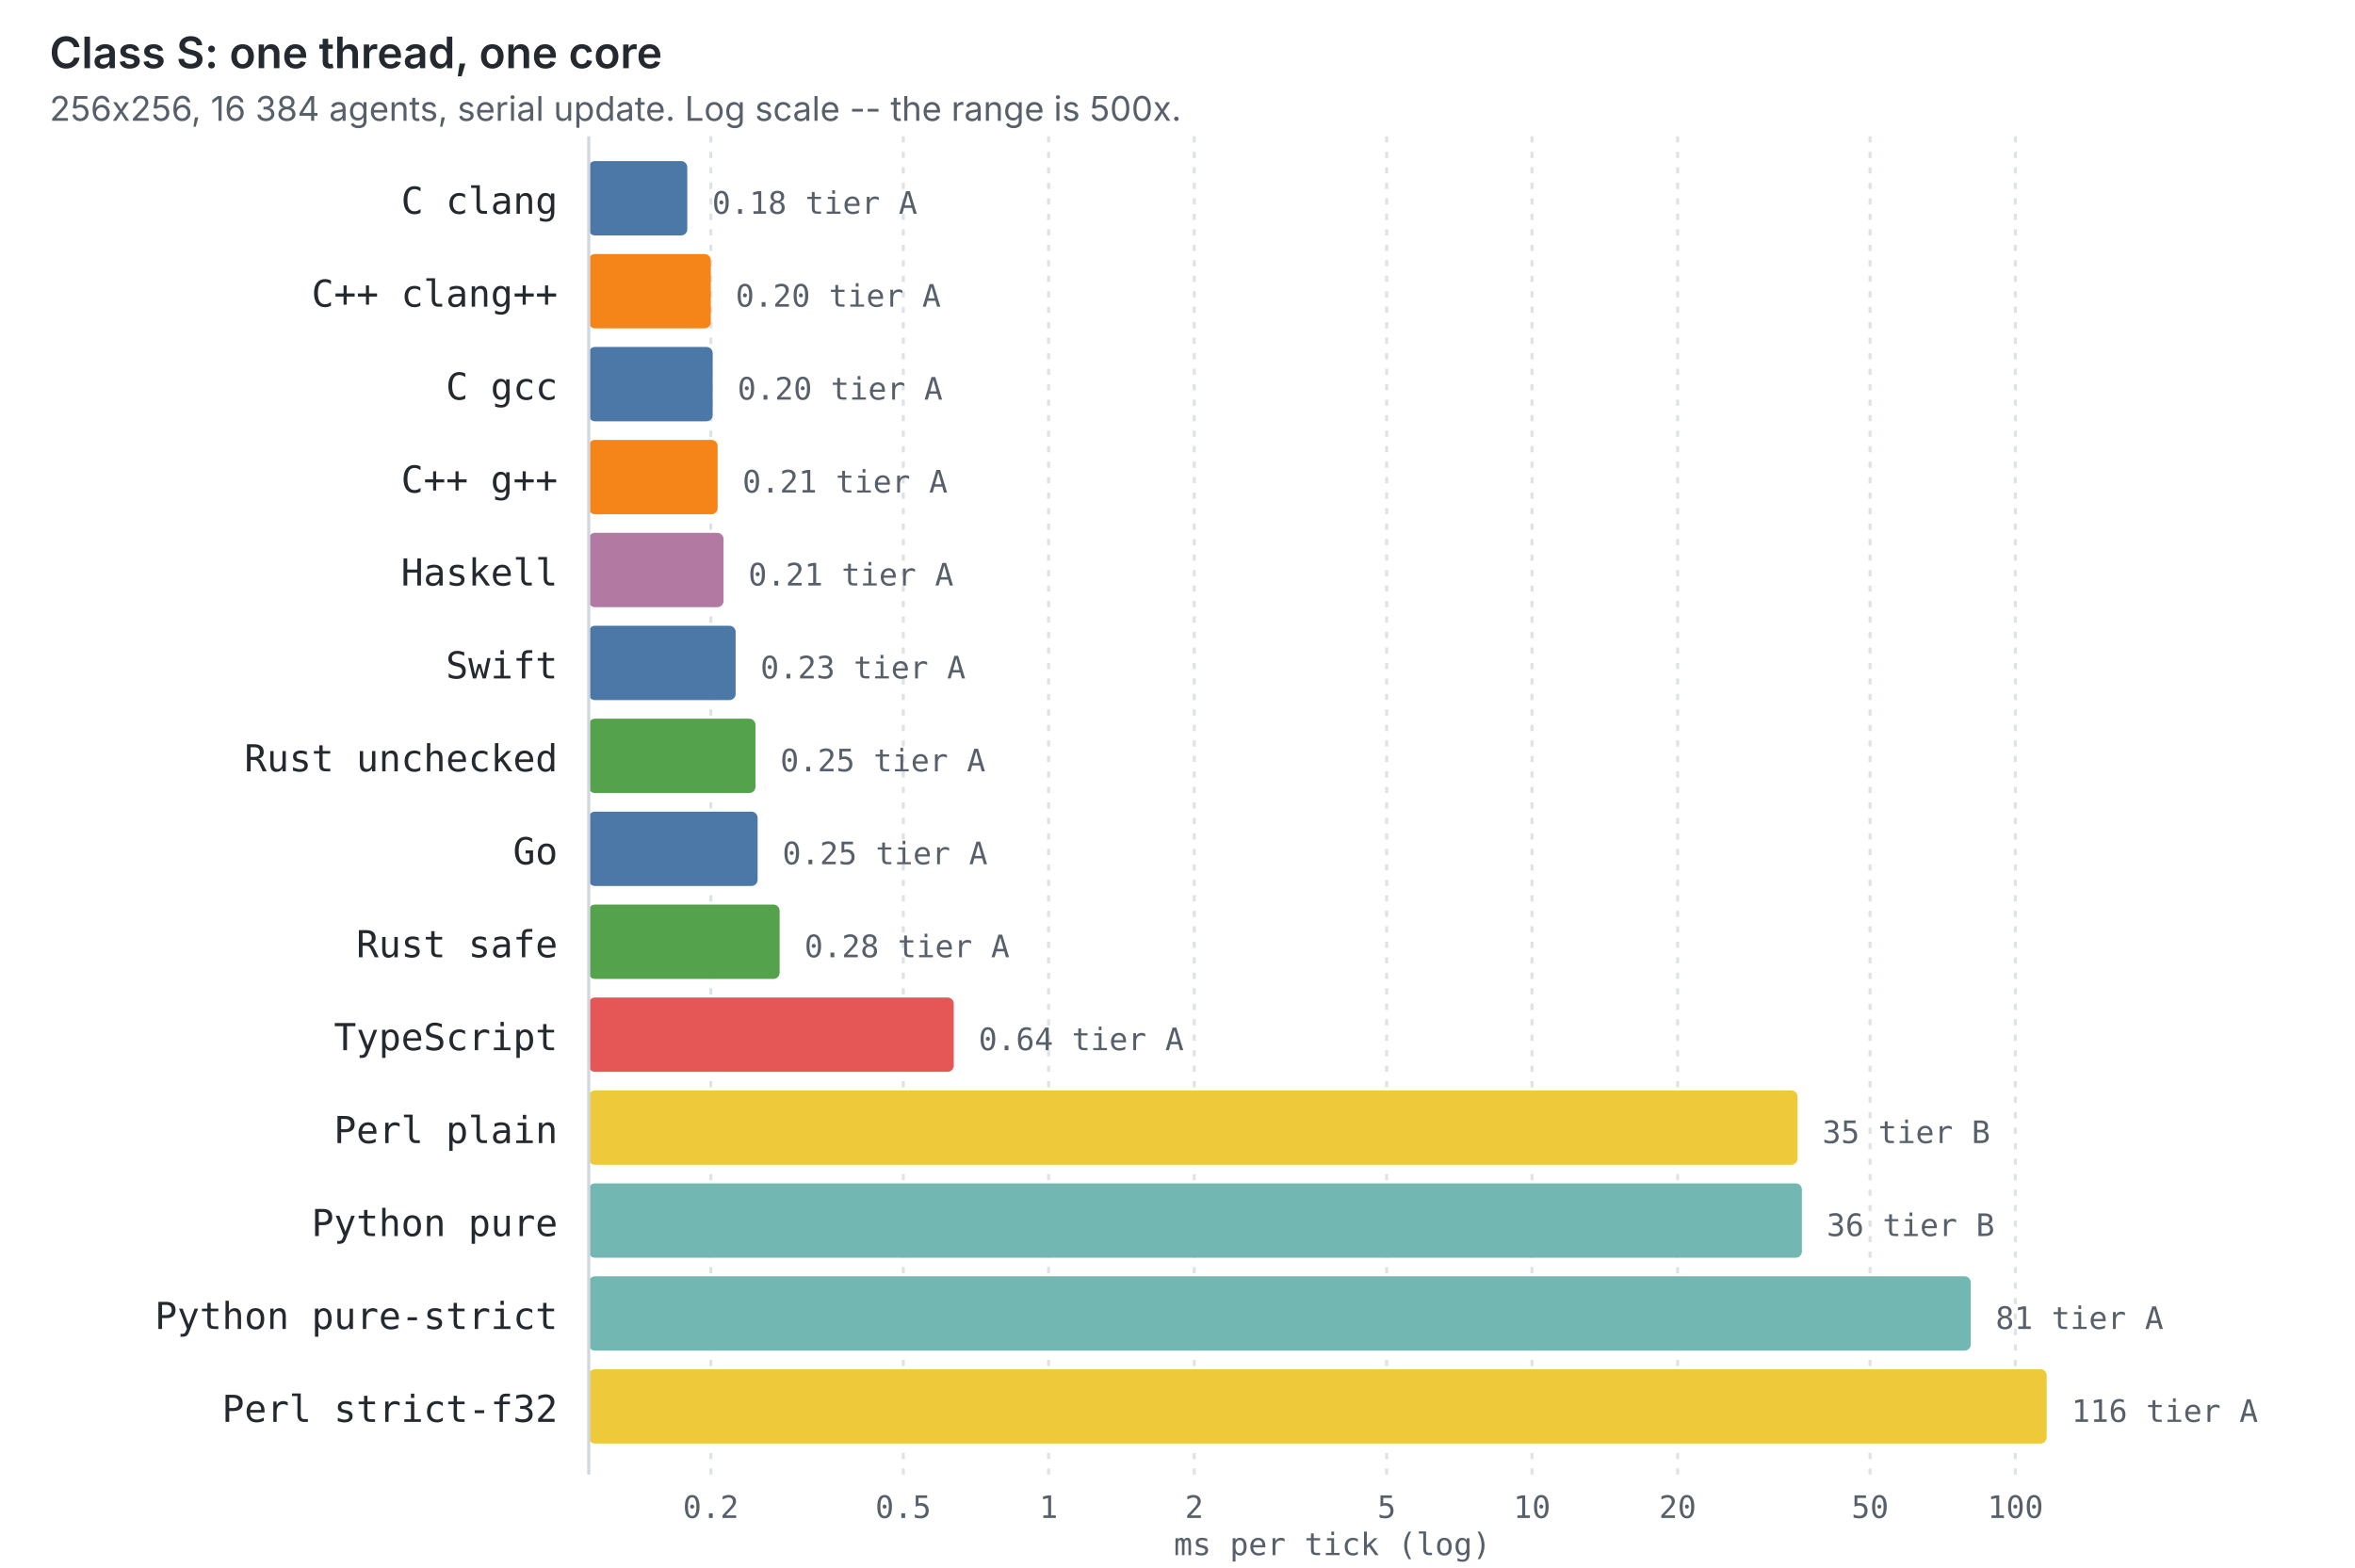
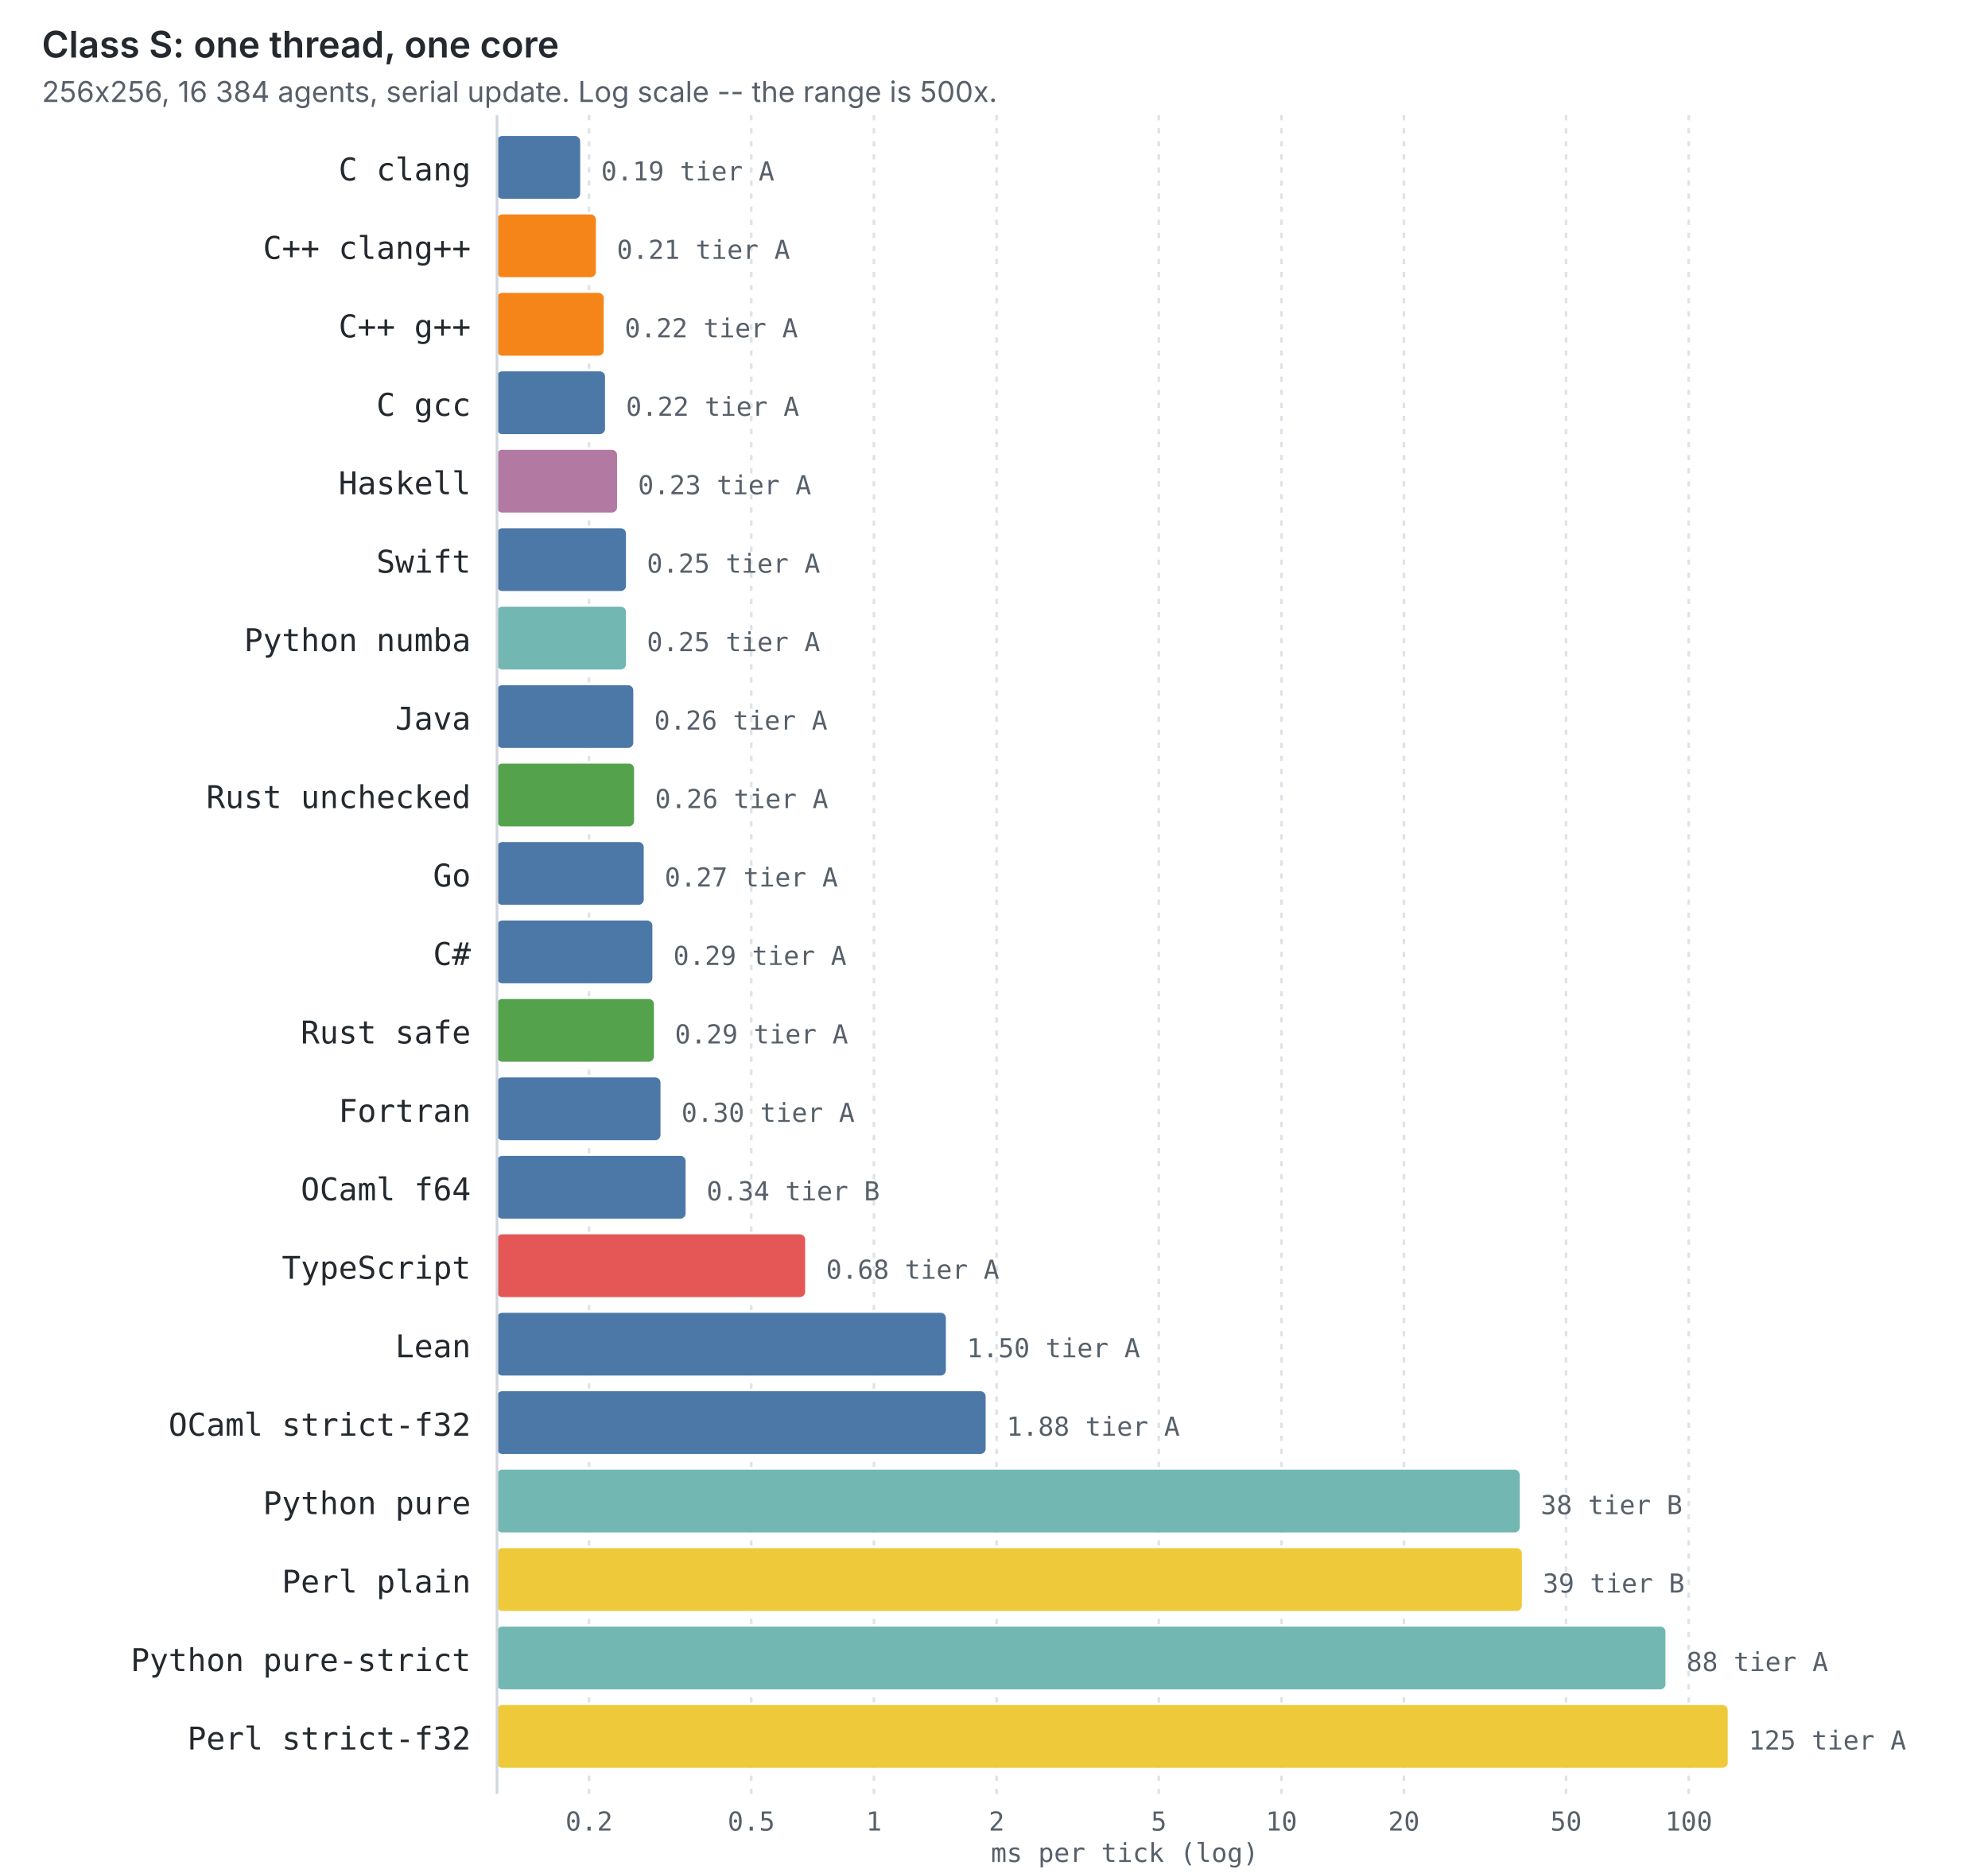
- <svg xmlns="http://www.w3.org/2000/svg" viewBox="0 0 760 506" width="760" height="506" role="img" aria-label="Class S: one thread, one core">
+ <svg xmlns="http://www.w3.org/2000/svg" viewBox="0 0 760 716" width="760" height="716" role="img" aria-label="Class S: one thread, one core">
  <style>
    .bg    { fill: none; }
    .lbl   { fill: #24292f; font: 12px ui-monospace, "SF Mono", Menlo, monospace; }
    .lbl-s { fill: #57606a; font: 10px ui-monospace, "SF Mono", Menlo, monospace; }
    .ttl   { fill: #24292f; font: 600 14px -apple-system, "Segoe UI", sans-serif; }
    .sub   { fill: #57606a; font: 11px -apple-system, "Segoe UI", sans-serif; }
    .axis  { stroke: #d0d7de; stroke-width: 1; }
    .grid  { stroke: #d0d7de; stroke-width: 1; stroke-dasharray: 2 3; opacity: .7; }
    @media (prefers-color-scheme: dark) {
      .lbl   { fill: #e6edf3; }
      .lbl-s { fill: #9198a1; }
      .ttl   { fill: #e6edf3; }
      .sub   { fill: #9198a1; }
      .axis  { stroke: #3d444d; }
      .grid  { stroke: #3d444d; }
    }
  </style>
  <text x="16" y="22" class="ttl">Class S: one thread, one core</text>
  <text x="16" y="39" class="sub">256x256, 16 384 agents, serial update. Log scale -- the range is 500x.</text>
-   <line x1="229.4" y1="44" x2="229.4" y2="476" class="grid" />
-   <text x="229.4" y="490" class="lbl-s" text-anchor="middle">0.2</text>
-   <line x1="291.5" y1="44" x2="291.5" y2="476" class="grid" />
-   <text x="291.5" y="490" class="lbl-s" text-anchor="middle">0.5</text>
-   <line x1="338.4" y1="44" x2="338.4" y2="476" class="grid" />
-   <text x="338.4" y="490" class="lbl-s" text-anchor="middle">1</text>
-   <line x1="385.4" y1="44" x2="385.4" y2="476" class="grid" />
-   <text x="385.4" y="490" class="lbl-s" text-anchor="middle">2</text>
-   <line x1="447.5" y1="44" x2="447.5" y2="476" class="grid" />
-   <text x="447.5" y="490" class="lbl-s" text-anchor="middle">5</text>
-   <line x1="494.4" y1="44" x2="494.4" y2="476" class="grid" />
-   <text x="494.4" y="490" class="lbl-s" text-anchor="middle">10</text>
-   <line x1="541.4" y1="44" x2="541.4" y2="476" class="grid" />
-   <text x="541.4" y="490" class="lbl-s" text-anchor="middle">20</text>
-   <line x1="603.5" y1="44" x2="603.5" y2="476" class="grid" />
-   <text x="603.5" y="490" class="lbl-s" text-anchor="middle">50</text>
-   <line x1="650.4" y1="44" x2="650.4" y2="476" class="grid" />
-   <text x="650.4" y="490" class="lbl-s" text-anchor="middle">100</text>
-   <text x="430" y="502" class="lbl-s" text-anchor="middle">ms per tick (log)</text>
+   <line x1="225.2" y1="44" x2="225.2" y2="686" class="grid" />
+   <text x="225.2" y="700" class="lbl-s" text-anchor="middle">0.2</text>
+   <line x1="287.2" y1="44" x2="287.2" y2="686" class="grid" />
+   <text x="287.2" y="700" class="lbl-s" text-anchor="middle">0.5</text>
+   <line x1="334.1" y1="44" x2="334.1" y2="686" class="grid" />
+   <text x="334.1" y="700" class="lbl-s" text-anchor="middle">1</text>
+   <line x1="381.0" y1="44" x2="381.0" y2="686" class="grid" />
+   <text x="381.0" y="700" class="lbl-s" text-anchor="middle">2</text>
+   <line x1="443.0" y1="44" x2="443.0" y2="686" class="grid" />
+   <text x="443.0" y="700" class="lbl-s" text-anchor="middle">5</text>
+   <line x1="489.9" y1="44" x2="489.9" y2="686" class="grid" />
+   <text x="489.9" y="700" class="lbl-s" text-anchor="middle">10</text>
+   <line x1="536.7" y1="44" x2="536.7" y2="686" class="grid" />
+   <text x="536.7" y="700" class="lbl-s" text-anchor="middle">20</text>
+   <line x1="598.7" y1="44" x2="598.7" y2="686" class="grid" />
+   <text x="598.7" y="700" class="lbl-s" text-anchor="middle">50</text>
+   <line x1="645.6" y1="44" x2="645.6" y2="686" class="grid" />
+   <text x="645.6" y="700" class="lbl-s" text-anchor="middle">100</text>
+   <text x="430" y="712" class="lbl-s" text-anchor="middle">ms per tick (log)</text>
  <text x="180" y="69" class="lbl" text-anchor="end">C clang</text>
  <rect x="190" y="52" width="31.8" height="24" rx="2" fill="#4c78a8" />
-   <text x="229.8" y="69" class="lbl-s">0.18  tier A</text>
+   <text x="229.8" y="69" class="lbl-s">0.19  tier A</text>
  <text x="180" y="99" class="lbl" text-anchor="end">C++ clang++</text>
-   <rect x="190" y="82" width="39.4" height="24" rx="2" fill="#f58518" />
-   <text x="237.4" y="99" class="lbl-s">0.20  tier A</text>
-   <text x="180" y="129" class="lbl" text-anchor="end">C gcc</text>
-   <rect x="190" y="112" width="40.0" height="24" rx="2" fill="#4c78a8" />
-   <text x="238.0" y="129" class="lbl-s">0.20  tier A</text>
-   <text x="180" y="159" class="lbl" text-anchor="end">C++ g++</text>
-   <rect x="190" y="142" width="41.6" height="24" rx="2" fill="#f58518" />
-   <text x="239.6" y="159" class="lbl-s">0.21  tier A</text>
+   <rect x="190" y="82" width="37.8" height="24" rx="2" fill="#f58518" />
+   <text x="235.8" y="99" class="lbl-s">0.21  tier A</text>
+   <text x="180" y="129" class="lbl" text-anchor="end">C++ g++</text>
+   <rect x="190" y="112" width="40.8" height="24" rx="2" fill="#f58518" />
+   <text x="238.8" y="129" class="lbl-s">0.22  tier A</text>
+   <text x="180" y="159" class="lbl" text-anchor="end">C gcc</text>
+   <rect x="190" y="142" width="41.3" height="24" rx="2" fill="#4c78a8" />
+   <text x="239.3" y="159" class="lbl-s">0.22  tier A</text>
  <text x="180" y="189" class="lbl" text-anchor="end">Haskell</text>
-   <rect x="190" y="172" width="43.5" height="24" rx="2" fill="#b279a2" />
-   <text x="241.5" y="189" class="lbl-s">0.21  tier A</text>
+   <rect x="190" y="172" width="45.9" height="24" rx="2" fill="#b279a2" />
+   <text x="243.9" y="189" class="lbl-s">0.23  tier A</text>
  <text x="180" y="219" class="lbl" text-anchor="end">Swift</text>
-   <rect x="190" y="202" width="47.4" height="24" rx="2" fill="#4c78a8" />
-   <text x="245.4" y="219" class="lbl-s">0.23  tier A</text>
-   <text x="180" y="249" class="lbl" text-anchor="end">Rust unchecked</text>
-   <rect x="190" y="232" width="53.8" height="24" rx="2" fill="#54a24b" />
-   <text x="251.8" y="249" class="lbl-s">0.25  tier A</text>
-   <text x="180" y="279" class="lbl" text-anchor="end">Go</text>
-   <rect x="190" y="262" width="54.5" height="24" rx="2" fill="#4c78a8" />
-   <text x="252.5" y="279" class="lbl-s">0.25  tier A</text>
-   <text x="180" y="309" class="lbl" text-anchor="end">Rust safe</text>
-   <rect x="190" y="292" width="61.6" height="24" rx="2" fill="#54a24b" />
-   <text x="259.6" y="309" class="lbl-s">0.28  tier A</text>
-   <text x="180" y="339" class="lbl" text-anchor="end">TypeScript</text>
-   <rect x="190" y="322" width="117.8" height="24" rx="2" fill="#e45756" />
-   <text x="315.8" y="339" class="lbl-s">0.64  tier A</text>
-   <text x="180" y="369" class="lbl" text-anchor="end">Perl plain</text>
-   <rect x="190" y="352" width="390.1" height="24" rx="2" fill="#eeca3b" />
-   <text x="588.1" y="369" class="lbl-s">35  tier B</text>
-   <text x="180" y="399" class="lbl" text-anchor="end">Python pure</text>
-   <rect x="190" y="382" width="391.5" height="24" rx="2" fill="#72b7b2" />
-   <text x="589.5" y="399" class="lbl-s">36  tier B</text>
-   <text x="180" y="429" class="lbl" text-anchor="end">Python pure-strict</text>
-   <rect x="190" y="412" width="446.0" height="24" rx="2" fill="#72b7b2" />
-   <text x="644.0" y="429" class="lbl-s">81  tier A</text>
-   <text x="180" y="459" class="lbl" text-anchor="end">Perl strict-f32</text>
-   <rect x="190" y="442" width="470.5" height="24" rx="2" fill="#eeca3b" />
-   <text x="668.5" y="459" class="lbl-s">116  tier A</text>
-   <line x1="190" y1="44" x2="190" y2="476" class="axis" />
+   <rect x="190" y="202" width="49.3" height="24" rx="2" fill="#4c78a8" />
+   <text x="247.3" y="219" class="lbl-s">0.25  tier A</text>
+   <text x="180" y="249" class="lbl" text-anchor="end">Python numba</text>
+   <rect x="190" y="232" width="49.3" height="24" rx="2" fill="#72b7b2" />
+   <text x="247.3" y="249" class="lbl-s">0.25  tier A</text>
+   <text x="180" y="279" class="lbl" text-anchor="end">Java</text>
+   <rect x="190" y="262" width="52.1" height="24" rx="2" fill="#4c78a8" />
+   <text x="250.1" y="279" class="lbl-s">0.26  tier A</text>
+   <text x="180" y="309" class="lbl" text-anchor="end">Rust unchecked</text>
+   <rect x="190" y="292" width="52.4" height="24" rx="2" fill="#54a24b" />
+   <text x="250.4" y="309" class="lbl-s">0.26  tier A</text>
+   <text x="180" y="339" class="lbl" text-anchor="end">Go</text>
+   <rect x="190" y="322" width="56.1" height="24" rx="2" fill="#4c78a8" />
+   <text x="254.1" y="339" class="lbl-s">0.27  tier A</text>
+   <text x="180" y="369" class="lbl" text-anchor="end">C#</text>
+   <rect x="190" y="352" width="59.4" height="24" rx="2" fill="#4c78a8" />
+   <text x="257.4" y="369" class="lbl-s">0.29  tier A</text>
+   <text x="180" y="399" class="lbl" text-anchor="end">Rust safe</text>
+   <rect x="190" y="382" width="60.0" height="24" rx="2" fill="#54a24b" />
+   <text x="258.0" y="399" class="lbl-s">0.29  tier A</text>
+   <text x="180" y="429" class="lbl" text-anchor="end">Fortran</text>
+   <rect x="190" y="412" width="62.5" height="24" rx="2" fill="#4c78a8" />
+   <text x="260.5" y="429" class="lbl-s">0.30  tier A</text>
+   <text x="180" y="459" class="lbl" text-anchor="end">OCaml f64</text>
+   <rect x="190" y="442" width="72.1" height="24" rx="2" fill="#4c78a8" />
+   <text x="270.1" y="459" class="lbl-s">0.34  tier B</text>
+   <text x="180" y="489" class="lbl" text-anchor="end">TypeScript</text>
+   <rect x="190" y="472" width="117.8" height="24" rx="2" fill="#e45756" />
+   <text x="315.8" y="489" class="lbl-s">0.68  tier A</text>
+   <text x="180" y="519" class="lbl" text-anchor="end">Lean</text>
+   <rect x="190" y="502" width="171.6" height="24" rx="2" fill="#4c78a8" />
+   <text x="369.6" y="519" class="lbl-s">1.50  tier A</text>
+   <text x="180" y="549" class="lbl" text-anchor="end">OCaml strict-f32</text>
+   <rect x="190" y="532" width="186.8" height="24" rx="2" fill="#4c78a8" />
+   <text x="384.8" y="549" class="lbl-s">1.88  tier A</text>
+   <text x="180" y="579" class="lbl" text-anchor="end">Python pure</text>
+   <rect x="190" y="562" width="391.0" height="24" rx="2" fill="#72b7b2" />
+   <text x="589.0" y="579" class="lbl-s">38  tier B</text>
+   <text x="180" y="609" class="lbl" text-anchor="end">Perl plain</text>
+   <rect x="190" y="592" width="391.8" height="24" rx="2" fill="#eeca3b" />
+   <text x="589.8" y="609" class="lbl-s">39  tier B</text>
+   <text x="180" y="639" class="lbl" text-anchor="end">Python pure-strict</text>
+   <rect x="190" y="622" width="446.7" height="24" rx="2" fill="#72b7b2" />
+   <text x="644.7" y="639" class="lbl-s">88  tier A</text>
+   <text x="180" y="669" class="lbl" text-anchor="end">Perl strict-f32</text>
+   <rect x="190" y="652" width="470.5" height="24" rx="2" fill="#eeca3b" />
+   <text x="668.5" y="669" class="lbl-s">125  tier A</text>
+   <line x1="190" y1="44" x2="190" y2="686" class="axis" />
</svg>
